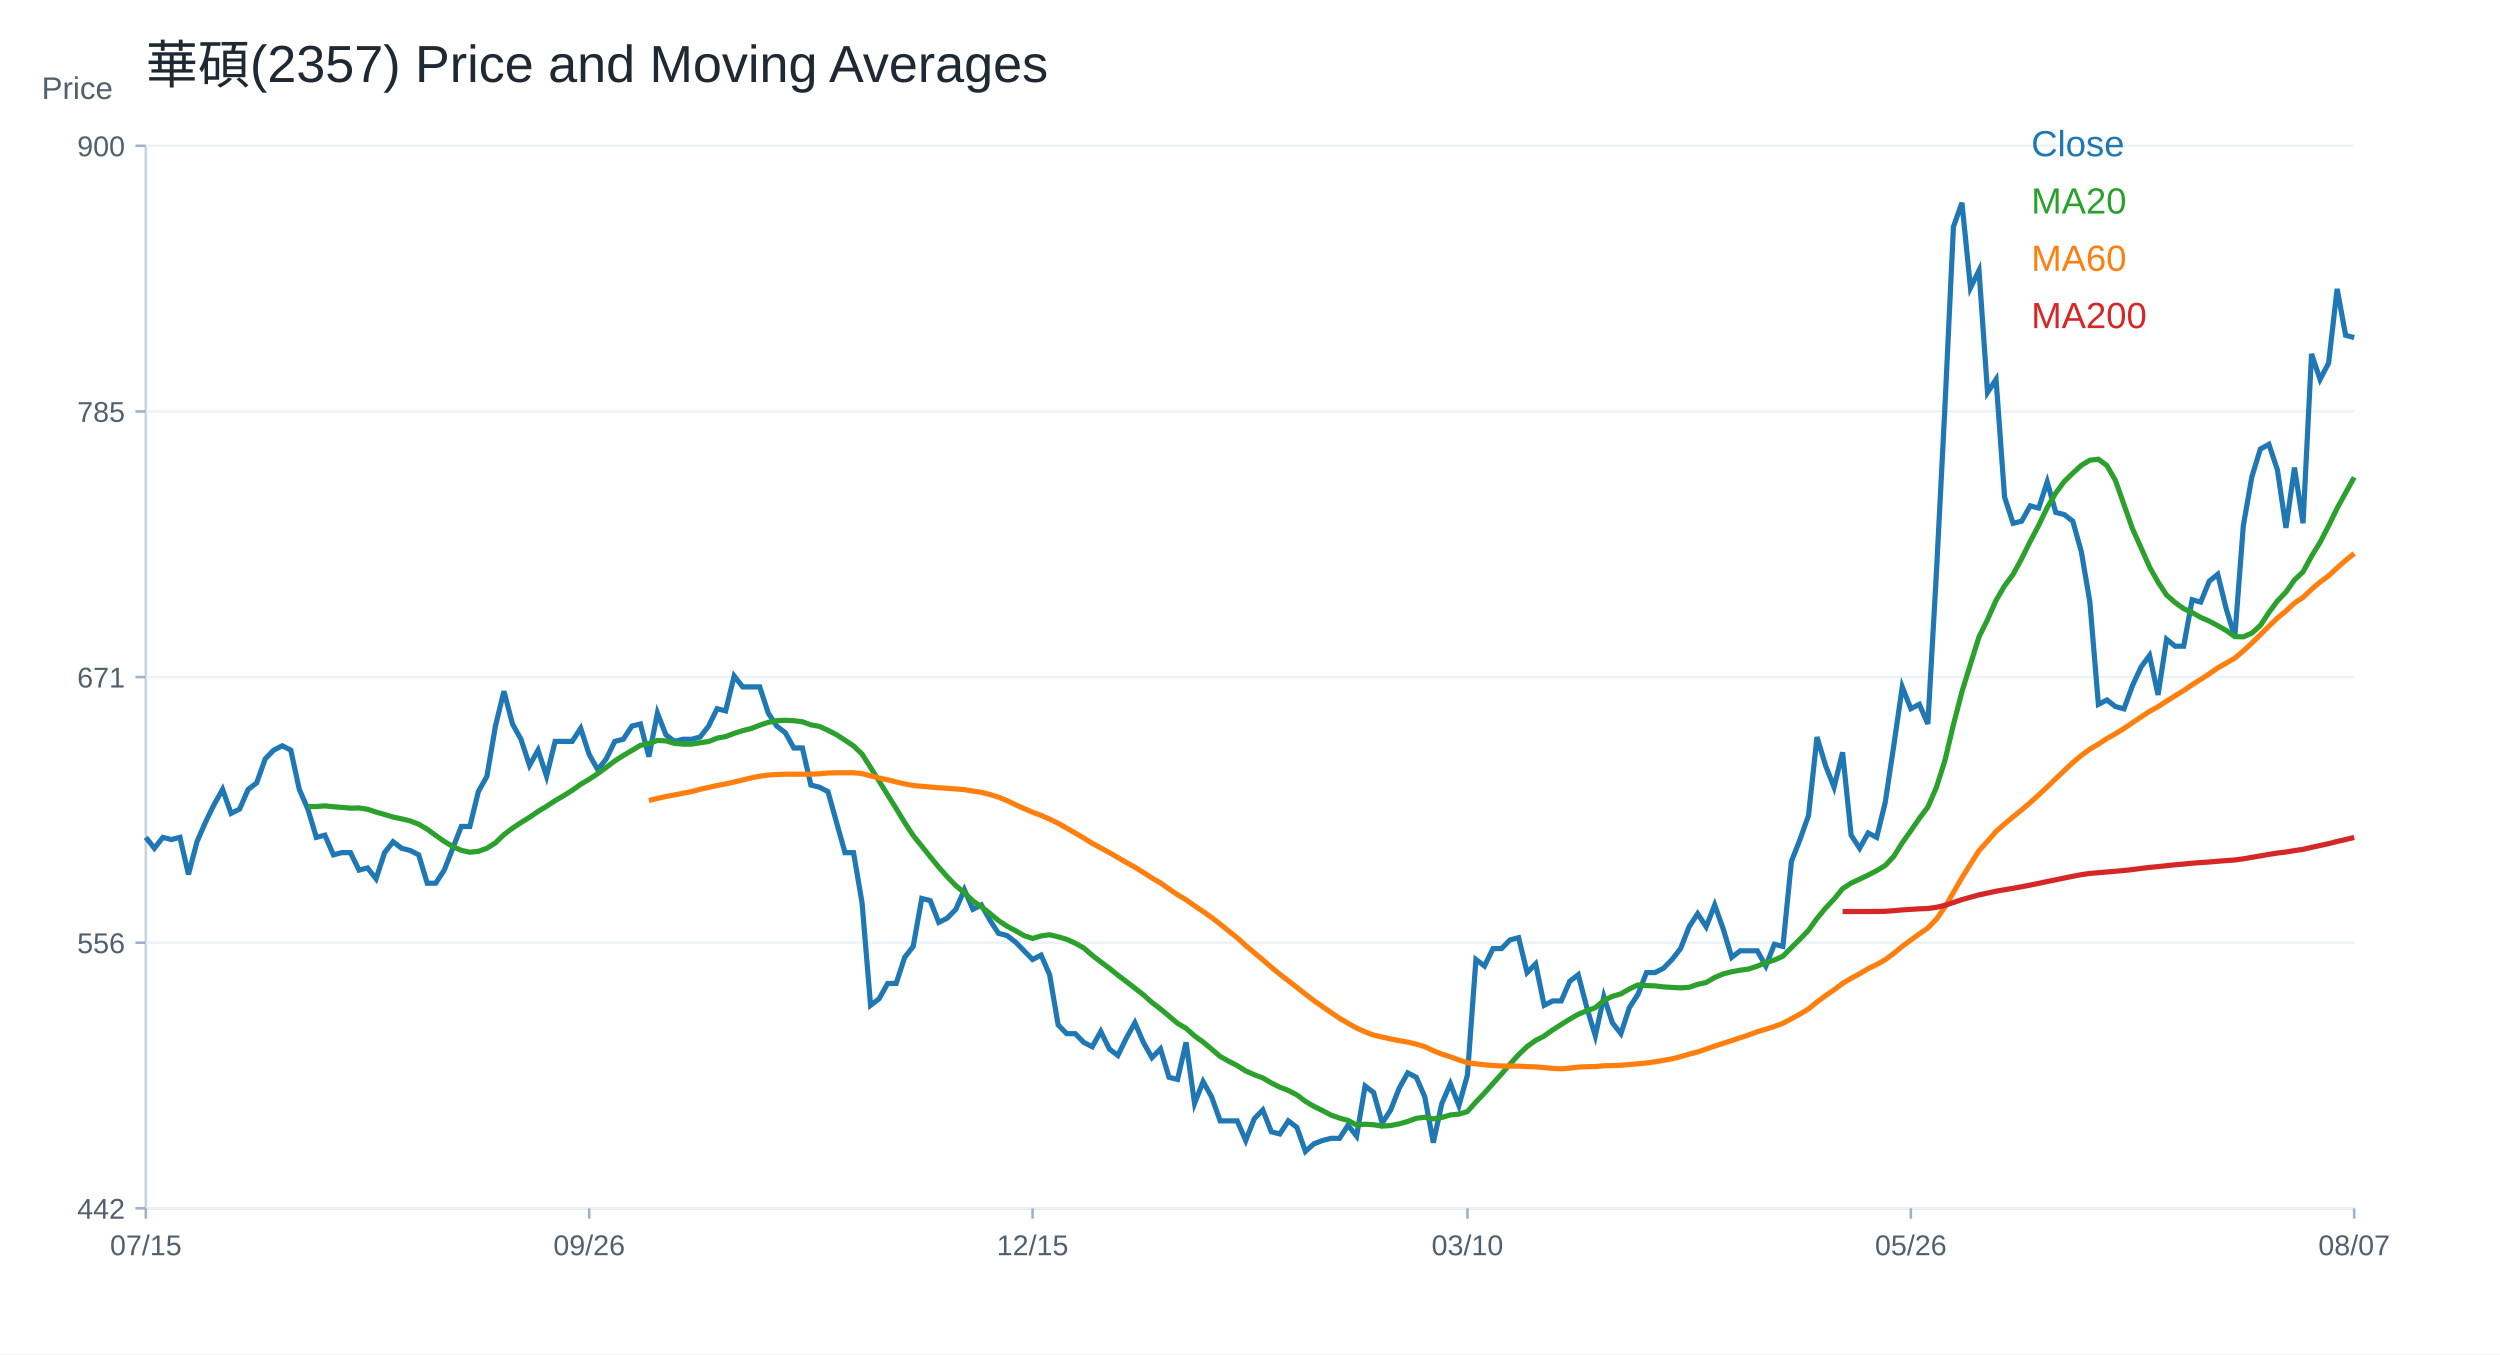
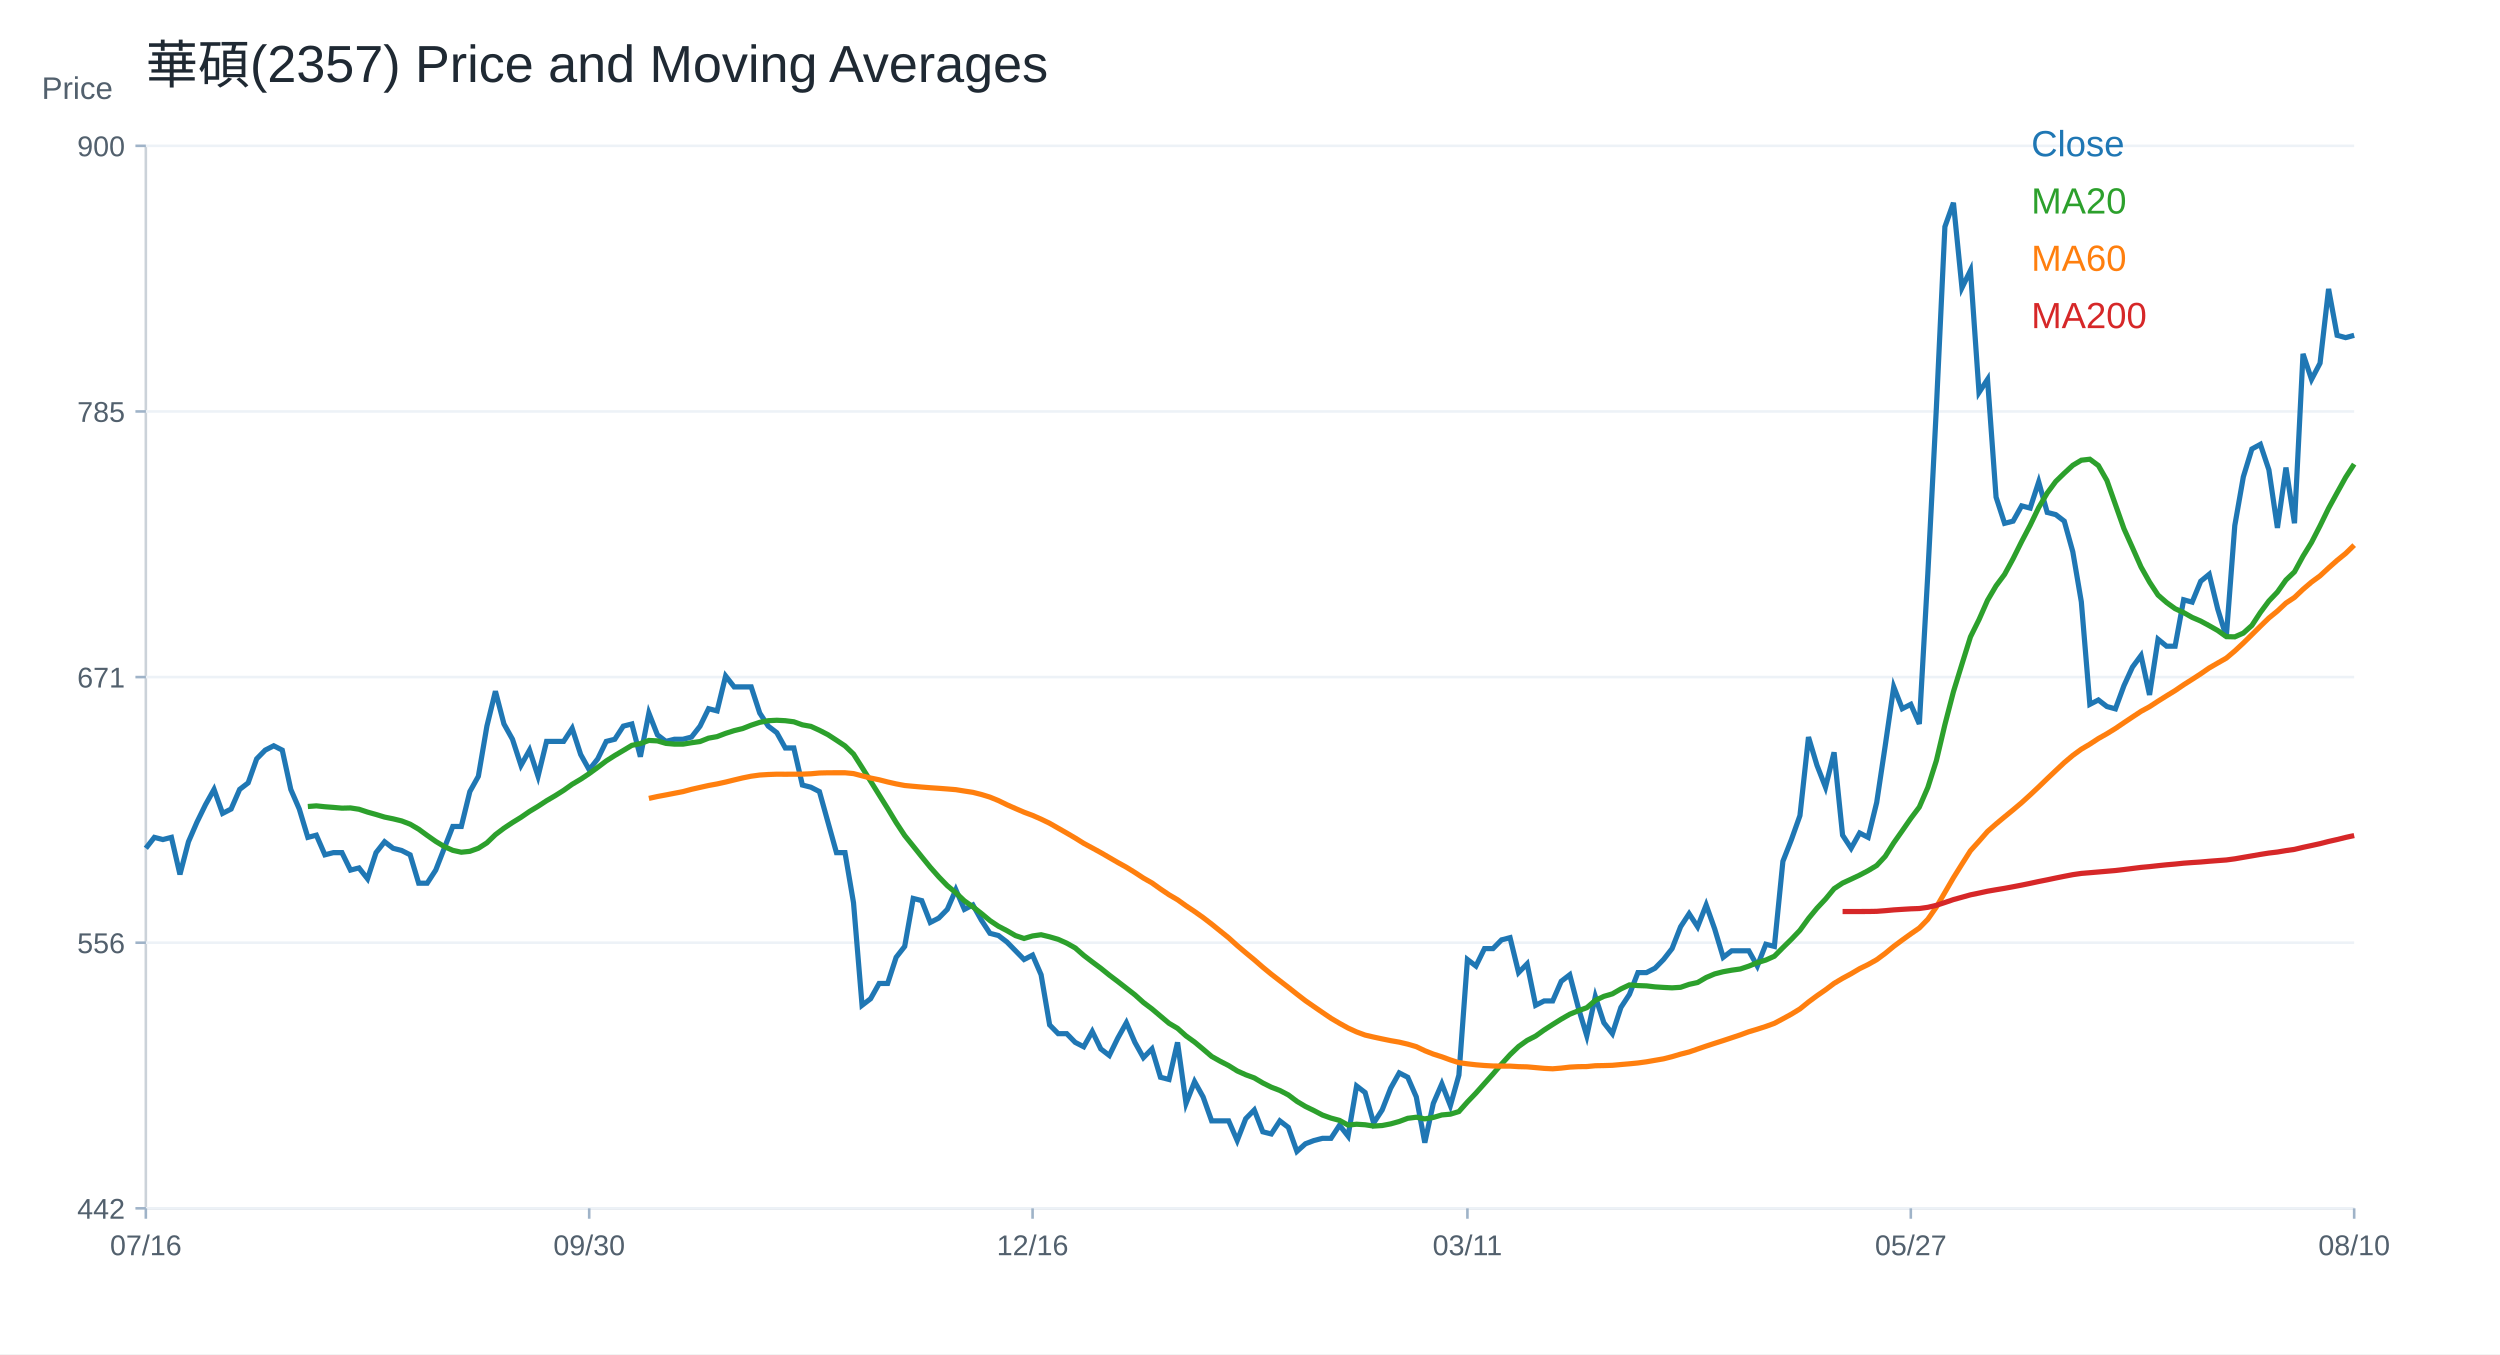
<svg xmlns="http://www.w3.org/2000/svg" width="960" height="520" viewBox="0 0 960 520">
  <rect width="100%" height="100%" fill="white" />
  <text x="56.00" y="32.00" font-size="20" font-family="Arial" fill="#1f2933" text-anchor="start">華碩(2357) Price and Moving Averages</text>
  <line x1="56" y1="464" x2="904" y2="464" stroke="#cbd2d9" />
  <line x1="56" y1="56" x2="56" y2="464" stroke="#cbd2d9" />
  <text x="16.00" y="38.00" font-size="12" font-family="Arial" fill="#52606d" text-anchor="start">Price</text>
  <line x1="56" y1="464.00" x2="904" y2="464.00" stroke="#edf2f7" />
  <line x1="52" y1="464.00" x2="56" y2="464.00" stroke="#9fb3c8" />
  <text x="48.00" y="468.00" font-size="11" font-family="Arial" fill="#52606d" text-anchor="end">442</text>
  <line x1="56" y1="362.00" x2="904" y2="362.00" stroke="#edf2f7" />
  <line x1="52" y1="362.00" x2="56" y2="362.00" stroke="#9fb3c8" />
  <text x="48.00" y="366.00" font-size="11" font-family="Arial" fill="#52606d" text-anchor="end">556</text>
  <line x1="56" y1="260.00" x2="904" y2="260.00" stroke="#edf2f7" />
  <line x1="52" y1="260.00" x2="56" y2="260.00" stroke="#9fb3c8" />
  <text x="48.00" y="264.00" font-size="11" font-family="Arial" fill="#52606d" text-anchor="end">671</text>
  <line x1="56" y1="158.00" x2="904" y2="158.00" stroke="#edf2f7" />
  <line x1="52" y1="158.00" x2="56" y2="158.00" stroke="#9fb3c8" />
  <text x="48.00" y="162.00" font-size="11" font-family="Arial" fill="#52606d" text-anchor="end">785</text>
  <line x1="56" y1="56.00" x2="904" y2="56.00" stroke="#edf2f7" />
  <line x1="52" y1="56.00" x2="56" y2="56.00" stroke="#9fb3c8" />
  <text x="48.00" y="60.00" font-size="11" font-family="Arial" fill="#52606d" text-anchor="end">900</text>
  <line x1="56.00" y1="464" x2="56.00" y2="468" stroke="#9fb3c8" />
-   <text x="56.00" y="482.00" font-size="11" font-family="Arial" fill="#52606d" text-anchor="middle">07/15</text>
+   <text x="56.00" y="482.00" font-size="11" font-family="Arial" fill="#52606d" text-anchor="middle">07/16</text>
  <line x1="226.25" y1="464" x2="226.25" y2="468" stroke="#9fb3c8" />
-   <text x="226.25" y="482.00" font-size="11" font-family="Arial" fill="#52606d" text-anchor="middle">09/26</text>
+   <text x="226.25" y="482.00" font-size="11" font-family="Arial" fill="#52606d" text-anchor="middle">09/30</text>
  <line x1="396.51" y1="464" x2="396.51" y2="468" stroke="#9fb3c8" />
-   <text x="396.51" y="482.00" font-size="11" font-family="Arial" fill="#52606d" text-anchor="middle">12/15</text>
+   <text x="396.51" y="482.00" font-size="11" font-family="Arial" fill="#52606d" text-anchor="middle">12/16</text>
  <line x1="563.49" y1="464" x2="563.49" y2="468" stroke="#9fb3c8" />
-   <text x="563.49" y="482.00" font-size="11" font-family="Arial" fill="#52606d" text-anchor="middle">03/10</text>
+   <text x="563.49" y="482.00" font-size="11" font-family="Arial" fill="#52606d" text-anchor="middle">03/11</text>
  <line x1="733.75" y1="464" x2="733.75" y2="468" stroke="#9fb3c8" />
-   <text x="733.75" y="482.00" font-size="11" font-family="Arial" fill="#52606d" text-anchor="middle">05/26</text>
+   <text x="733.75" y="482.00" font-size="11" font-family="Arial" fill="#52606d" text-anchor="middle">05/27</text>
  <line x1="904.00" y1="464" x2="904.00" y2="468" stroke="#9fb3c8" />
-   <text x="904.00" y="482.00" font-size="11" font-family="Arial" fill="#52606d" text-anchor="middle">08/07</text>
-   <polyline fill="none" stroke="#1f77b4" stroke-width="2" points="56.00,321.55 59.27,325.74 62.55,321.55 65.82,322.39 69.10,321.55 72.37,335.79 75.64,323.23 78.92,315.69 82.19,308.99 85.47,303.13 88.74,312.34 92.02,310.67 95.29,303.13 98.56,300.62 101.84,291.40 105.11,288.05 108.39,286.38 111.66,288.05 114.93,303.13 118.21,310.67 121.48,321.55 124.76,320.71 128.03,328.25 131.31,327.41 134.58,327.41 137.85,334.11 141.13,333.28 144.40,337.46 147.68,327.41 150.95,323.23 154.22,325.74 157.50,326.58 160.77,328.25 164.05,339.14 167.32,339.14 170.59,334.11 173.87,325.74 177.14,317.36 180.42,317.36 183.69,303.97 186.97,298.10 190.24,278.84 193.51,265.44 196.79,278.00 200.06,283.87 203.34,293.92 206.61,288.05 209.88,298.10 213.16,284.70 216.43,284.70 219.71,284.70 222.98,279.68 226.25,289.73 229.53,295.59 232.80,291.40 236.08,284.70 239.35,283.87 242.63,278.84 245.90,278.00 249.17,290.57 252.45,273.82 255.72,282.19 259.00,284.70 262.27,283.87 265.54,283.87 268.82,283.03 272.09,278.84 275.37,272.14 278.64,272.98 281.92,259.58 285.19,263.77 288.46,263.77 291.74,263.77 295.01,273.82 298.29,278.84 301.56,281.35 304.83,287.22 308.11,287.22 311.38,301.45 314.66,302.29 317.93,303.97 321.20,315.69 324.48,327.41 327.75,327.41 331.03,346.67 334.30,386.03 337.58,383.52 340.85,377.66 344.12,377.66 347.40,367.61 350.67,363.42 353.95,345.00 357.22,345.84 360.49,354.21 363.77,352.54 367.04,349.19 370.32,341.65 373.59,349.19 376.86,347.51 380.14,353.37 383.41,358.40 386.69,359.24 389.96,361.75 393.24,365.10 396.51,368.45 399.78,366.77 403.06,374.31 406.33,393.57 409.61,396.92 412.88,396.92 416.15,400.27 419.43,401.95 422.70,396.08 425.98,402.78 429.25,405.30 432.53,398.60 435.80,392.73 439.07,400.27 442.35,406.13 445.62,402.78 448.90,413.67 452.17,414.51 455.44,400.27 458.72,423.72 461.99,415.34 465.27,421.21 468.54,430.42 471.81,430.42 475.09,430.42 478.36,437.96 481.64,429.58 484.91,426.23 488.19,434.61 491.46,435.44 494.73,430.42 498.01,432.93 501.28,442.14 504.56,439.21 507.83,437.96 511.10,437.12 514.38,437.12 517.65,432.09 520.93,436.28 524.20,417.02 527.47,419.53 530.75,431.26 534.02,426.23 537.30,417.86 540.57,412.00 543.85,413.67 547.12,421.21 550.39,438.79 553.67,423.72 556.94,416.18 560.22,424.56 563.49,412.83 566.76,368.45 570.04,370.96 573.31,364.26 576.59,364.26 579.86,360.91 583.14,360.07 586.41,373.47 589.68,370.12 592.96,386.03 596.23,384.36 599.51,384.36 602.78,376.82 606.05,374.31 609.33,386.87 612.60,397.76 615.88,382.68 619.15,392.73 622.42,396.92 625.70,386.87 628.97,381.85 632.25,373.47 635.52,373.47 638.80,371.80 642.07,368.45 645.34,364.26 648.62,355.89 651.89,350.86 655.17,355.89 658.44,347.51 661.71,356.72 664.99,367.61 668.26,365.10 671.54,365.10 674.81,365.10 678.08,370.96 681.36,362.59 684.63,363.42 687.91,330.76 691.18,322.39 694.46,313.18 697.73,283.03 701.00,293.92 704.28,302.29 707.55,288.89 710.83,320.71 714.10,325.74 717.37,319.88 720.65,321.55 723.92,308.15 727.20,286.38 730.47,263.77 733.75,272.14 737.02,270.47 740.29,278.00 743.57,220.22 746.84,156.58 750.12,87.07 753.39,77.86 756.66,110.52 759.94,103.82 763.21,150.71 766.49,145.69 769.76,190.91 773.03,200.96 776.31,200.12 779.58,194.26 782.86,195.10 786.13,185.05 789.41,196.77 792.68,197.61 795.95,200.12 799.23,211.85 802.50,231.11 805.78,270.47 809.05,268.79 812.32,271.31 815.60,272.20 818.87,263.29 822.15,256.16 825.42,251.71 828.69,266.85 831.97,245.47 835.24,248.14 838.52,248.14 841.79,230.32 845.07,231.22 848.34,223.20 851.61,220.52 854.89,233.89 858.16,244.58 861.44,201.82 864.71,183.11 867.98,172.42 871.26,170.63 874.53,180.43 877.81,202.71 881.08,179.54 884.36,200.92 887.63,135.89 890.90,145.69 894.18,139.45 897.45,110.94 900.73,128.76 904.00,129.65" />
+   <text x="904.00" y="482.00" font-size="11" font-family="Arial" fill="#52606d" text-anchor="middle">08/10</text>
+   <polyline fill="none" stroke="#1f77b4" stroke-width="2" points="56.00,325.74 59.27,321.55 62.55,322.39 65.82,321.55 69.10,335.79 72.37,323.23 75.64,315.69 78.92,308.99 82.19,303.13 85.47,312.34 88.74,310.67 92.02,303.13 95.29,300.62 98.56,291.40 101.84,288.05 105.11,286.38 108.39,288.05 111.66,303.13 114.93,310.67 118.21,321.55 121.48,320.71 124.76,328.25 128.03,327.41 131.31,327.41 134.58,334.11 137.85,333.28 141.13,337.46 144.40,327.41 147.68,323.23 150.95,325.74 154.22,326.58 157.50,328.25 160.77,339.14 164.05,339.14 167.32,334.11 170.59,325.74 173.87,317.36 177.14,317.36 180.42,303.97 183.69,298.10 186.97,278.84 190.24,265.44 193.51,278.00 196.79,283.87 200.06,293.92 203.34,288.05 206.61,298.10 209.88,284.70 213.16,284.70 216.43,284.70 219.71,279.68 222.98,289.73 226.25,295.59 229.53,291.40 232.80,284.70 236.08,283.87 239.35,278.84 242.63,278.00 245.90,290.57 249.17,273.82 252.45,282.19 255.72,284.70 259.00,283.87 262.27,283.87 265.54,283.03 268.82,278.84 272.09,272.14 275.37,272.98 278.64,259.58 281.92,263.77 285.19,263.77 288.46,263.77 291.74,273.82 295.01,278.84 298.29,281.35 301.56,287.22 304.83,287.22 308.11,301.45 311.38,302.29 314.66,303.97 317.93,315.69 321.20,327.41 324.48,327.41 327.75,346.67 331.03,386.03 334.30,383.52 337.58,377.66 340.85,377.66 344.12,367.61 347.40,363.42 350.67,345.00 353.95,345.84 357.22,354.21 360.49,352.54 363.77,349.19 367.04,341.65 370.32,349.19 373.59,347.51 376.86,353.37 380.14,358.40 383.41,359.24 386.69,361.75 389.96,365.10 393.24,368.45 396.51,366.77 399.78,374.31 403.06,393.57 406.33,396.92 409.61,396.92 412.88,400.27 416.15,401.95 419.43,396.08 422.70,402.78 425.98,405.30 429.25,398.60 432.53,392.73 435.80,400.27 439.07,406.13 442.35,402.78 445.62,413.67 448.90,414.51 452.17,400.27 455.44,423.72 458.72,415.34 461.99,421.21 465.27,430.42 468.54,430.42 471.81,430.42 475.09,437.96 478.36,429.58 481.64,426.23 484.91,434.61 488.19,435.44 491.46,430.42 494.73,432.93 498.01,442.14 501.28,439.21 504.56,437.96 507.83,437.12 511.10,437.12 514.38,432.09 517.65,436.28 520.93,417.02 524.20,419.53 527.47,431.26 530.75,426.23 534.02,417.86 537.30,412.00 540.57,413.67 543.85,421.21 547.12,438.79 550.39,423.72 553.67,416.18 556.94,424.56 560.22,412.83 563.49,368.45 566.76,370.96 570.04,364.26 573.31,364.26 576.59,360.91 579.86,360.07 583.14,373.47 586.41,370.12 589.68,386.03 592.96,384.36 596.23,384.36 599.51,376.82 602.78,374.31 606.05,386.87 609.33,397.76 612.60,382.68 615.88,392.73 619.15,396.92 622.42,386.87 625.70,381.85 628.97,373.47 632.25,373.47 635.52,371.80 638.80,368.45 642.07,364.26 645.34,355.89 648.62,350.86 651.89,355.89 655.17,347.51 658.44,356.72 661.71,367.61 664.99,365.10 668.26,365.10 671.54,365.10 674.81,370.96 678.08,362.59 681.36,363.42 684.63,330.76 687.91,322.39 691.18,313.18 694.46,283.03 697.73,293.92 701.00,302.29 704.28,288.89 707.55,320.71 710.83,325.74 714.10,319.88 717.37,321.55 720.65,308.15 723.92,286.38 727.20,263.77 730.47,272.14 733.75,270.47 737.02,278.00 740.29,220.22 743.57,156.58 746.84,87.07 750.12,77.86 753.39,110.52 756.66,103.82 759.94,150.71 763.21,145.69 766.49,190.91 769.76,200.96 773.03,200.12 776.31,194.26 779.58,195.10 782.86,185.05 786.13,196.77 789.41,197.61 792.68,200.12 795.95,211.85 799.23,231.11 802.50,270.47 805.78,268.79 809.05,271.31 812.32,272.20 815.60,263.29 818.87,256.16 822.15,251.71 825.42,266.85 828.69,245.47 831.97,248.14 835.24,248.14 838.52,230.32 841.79,231.22 845.07,223.20 848.34,220.52 851.61,233.89 854.89,244.58 858.16,201.82 861.44,183.11 864.71,172.42 867.98,170.63 871.26,180.43 874.53,202.71 877.81,179.54 881.08,200.92 884.36,135.89 887.63,145.69 890.90,139.45 894.18,110.94 897.45,128.76 900.73,129.65 904.00,128.76" />
  <text x="780.00" y="60.00" font-size="14" font-family="Arial" fill="#1f77b4" text-anchor="start">Close</text>
-   <polyline fill="none" stroke="#2ca02c" stroke-width="2" points="118.21,309.70 121.48,309.70 124.76,309.45 128.03,309.79 131.31,310.04 134.58,310.33 137.85,310.25 141.13,310.75 144.40,311.84 147.68,312.76 150.95,313.76 154.22,314.43 157.50,315.23 160.77,316.49 164.05,318.41 167.32,320.80 170.59,323.10 173.87,325.07 177.14,326.53 180.42,327.25 183.69,326.91 186.97,325.74 190.24,323.65 193.51,320.50 196.79,318.03 200.06,315.86 203.34,313.85 206.61,311.59 209.88,309.62 213.16,307.48 216.43,305.56 219.71,303.50 222.98,301.16 226.25,299.23 229.53,297.06 232.80,294.67 236.08,292.20 239.35,290.11 242.63,288.18 245.90,286.21 249.17,285.54 252.45,284.33 255.72,284.50 259.00,285.46 262.27,285.75 265.54,285.75 268.82,285.21 272.09,284.75 275.37,283.45 278.64,282.86 281.92,281.61 285.19,280.56 288.46,279.76 291.74,278.47 295.01,277.38 298.29,276.75 301.56,276.58 304.83,276.75 308.11,277.17 311.38,278.34 314.66,278.93 317.93,280.43 321.20,282.11 324.48,284.24 327.75,286.42 331.03,289.56 334.30,294.71 337.58,299.95 340.85,305.22 344.12,310.46 347.40,315.86 350.67,320.84 353.95,324.90 357.22,329.00 360.49,333.02 363.77,336.71 367.04,340.10 370.32,342.82 373.59,345.92 376.86,348.22 380.14,350.78 383.41,353.50 386.69,355.68 389.96,357.39 393.24,359.28 396.51,360.37 399.78,359.40 403.06,358.94 406.33,359.74 409.61,360.70 412.88,362.17 416.15,364.01 419.43,366.86 422.70,369.37 425.98,371.80 429.25,374.44 432.53,376.91 435.80,379.46 439.07,382.01 442.35,384.95 445.62,387.42 448.90,390.18 452.17,392.94 455.44,394.87 458.72,397.80 461.99,400.15 465.27,402.87 468.54,405.67 471.81,407.51 475.09,409.19 478.36,411.24 481.64,412.71 484.91,413.92 488.19,415.85 491.46,417.48 494.73,418.74 498.01,420.45 501.28,422.92 504.56,424.87 507.83,426.46 511.10,428.18 514.38,429.35 517.65,430.23 520.93,432.03 524.20,431.70 527.47,431.91 530.75,432.41 534.02,432.20 537.30,431.57 540.57,430.65 543.85,429.43 547.12,429.02 550.39,429.64 553.67,429.10 556.94,428.14 560.22,427.84 563.49,426.84 566.76,423.15 570.04,419.74 573.31,416.06 576.59,412.41 579.86,408.60 583.14,405.00 586.41,401.86 589.68,399.52 592.96,397.84 596.23,395.50 599.51,393.40 602.78,391.35 606.05,389.47 609.33,388.13 612.60,386.96 615.88,384.15 619.15,382.60 622.42,381.64 625.70,379.75 628.97,378.20 632.25,378.46 635.52,378.58 638.80,378.96 642.07,379.17 645.34,379.33 648.62,379.13 651.89,378.00 655.17,377.28 658.44,375.36 661.71,373.98 664.99,373.14 668.26,372.55 671.54,372.09 674.81,371.00 678.08,369.66 681.36,368.66 684.63,367.19 687.91,363.88 691.18,360.66 694.46,357.23 697.73,352.70 701.00,348.73 704.28,345.25 707.55,341.27 710.83,339.10 714.10,337.59 717.37,336.04 720.65,334.32 723.92,332.35 727.20,328.84 730.47,323.65 733.75,319.00 737.02,314.27 740.29,309.91 743.57,302.37 746.84,292.07 750.12,278.26 753.39,265.61 756.66,255.02 759.94,244.55 763.21,237.93 766.49,230.52 769.76,224.95 773.03,220.56 776.31,214.53 779.58,207.95 782.86,201.71 786.13,194.89 789.41,189.32 792.68,184.88 795.95,181.70 799.23,178.68 802.50,176.72 805.78,176.34 809.05,178.77 812.32,184.50 815.60,193.76 818.87,203.03 822.15,210.31 825.42,217.71 828.69,223.52 831.97,228.51 835.24,231.37 838.52,233.73 841.79,235.24 845.07,237.08 848.34,238.49 851.61,240.26 854.89,242.12 858.16,244.47 861.44,244.55 864.71,243.11 867.98,240.18 871.26,235.19 874.53,230.77 877.81,227.34 881.08,222.71 884.36,219.59 887.63,213.58 890.90,208.27 894.18,201.90 897.45,195.18 900.73,189.21 904.00,183.29" />
+   <polyline fill="none" stroke="#2ca02c" stroke-width="2" points="118.21,309.70 121.48,309.45 124.76,309.79 128.03,310.04 131.31,310.33 134.58,310.25 137.85,310.75 141.13,311.84 144.40,312.76 147.68,313.76 150.95,314.43 154.22,315.23 157.50,316.49 160.77,318.41 164.05,320.80 167.32,323.10 170.59,325.07 173.87,326.53 177.14,327.25 180.42,326.91 183.69,325.74 186.97,323.65 190.24,320.50 193.51,318.03 196.79,315.86 200.06,313.85 203.34,311.59 206.61,309.62 209.88,307.48 213.16,305.56 216.43,303.50 219.71,301.16 222.98,299.23 226.25,297.06 229.53,294.67 232.80,292.20 236.08,290.11 239.35,288.18 242.63,286.21 245.90,285.54 249.17,284.33 252.45,284.50 255.72,285.46 259.00,285.75 262.27,285.75 265.54,285.21 268.82,284.75 272.09,283.45 275.37,282.86 278.64,281.61 281.92,280.56 285.19,279.76 288.46,278.47 291.74,277.38 295.01,276.75 298.29,276.58 301.56,276.75 304.83,277.17 308.11,278.34 311.38,278.93 314.66,280.43 317.93,282.11 321.20,284.24 324.48,286.42 327.75,289.56 331.03,294.71 334.30,299.95 337.58,305.22 340.85,310.46 344.12,315.86 347.40,320.84 350.67,324.90 353.95,329.00 357.22,333.02 360.49,336.71 363.77,340.10 367.04,342.82 370.32,345.92 373.59,348.22 376.86,350.78 380.14,353.50 383.41,355.68 386.69,357.39 389.96,359.28 393.24,360.37 396.51,359.40 399.78,358.94 403.06,359.74 406.33,360.70 409.61,362.17 412.88,364.01 416.15,366.86 419.43,369.37 422.70,371.80 425.98,374.44 429.25,376.91 432.53,379.46 435.80,382.01 439.07,384.95 442.35,387.42 445.62,390.18 448.90,392.94 452.17,394.87 455.44,397.80 458.72,400.15 461.99,402.87 465.27,405.67 468.54,407.51 471.81,409.19 475.09,411.24 478.36,412.71 481.64,413.92 484.91,415.85 488.19,417.48 491.46,418.74 494.73,420.45 498.01,422.92 501.28,424.87 504.56,426.46 507.83,428.18 511.10,429.35 514.38,430.23 517.65,432.03 520.93,431.70 524.20,431.91 527.47,432.41 530.75,432.20 534.02,431.57 537.30,430.65 540.57,429.43 543.85,429.02 547.12,429.64 550.39,429.10 553.67,428.14 556.94,427.84 560.22,426.84 563.49,423.15 566.76,419.74 570.04,416.06 573.31,412.41 576.59,408.60 579.86,405.00 583.14,401.86 586.41,399.52 589.68,397.84 592.96,395.50 596.23,393.40 599.51,391.35 602.78,389.47 606.05,388.13 609.33,386.96 612.60,384.15 615.88,382.60 619.15,381.64 622.42,379.75 625.70,378.20 628.97,378.46 632.25,378.58 635.52,378.96 638.80,379.17 642.07,379.33 645.34,379.13 648.62,378.00 651.89,377.28 655.17,375.36 658.44,373.98 661.71,373.14 664.99,372.55 668.26,372.09 671.54,371.00 674.81,369.66 678.08,368.66 681.36,367.19 684.63,363.88 687.91,360.66 691.18,357.23 694.46,352.70 697.73,348.73 701.00,345.25 704.28,341.27 707.55,339.10 710.83,337.59 714.10,336.04 717.37,334.32 720.65,332.35 723.92,328.84 727.20,323.65 730.47,319.00 733.75,314.27 737.02,309.91 740.29,302.37 743.57,292.07 746.84,278.26 750.12,265.61 753.39,255.02 756.66,244.55 759.94,237.93 763.21,230.52 766.49,224.95 769.76,220.56 773.03,214.53 776.31,207.95 779.58,201.71 782.86,194.89 786.13,189.32 789.41,184.88 792.68,181.70 795.95,178.68 799.23,176.72 802.50,176.34 805.78,178.77 809.05,184.50 812.32,193.76 815.60,203.03 818.87,210.31 822.15,217.71 825.42,223.52 828.69,228.51 831.97,231.37 835.24,233.73 838.52,235.24 841.79,237.08 845.07,238.49 848.34,240.26 851.61,242.12 854.89,244.47 858.16,244.55 861.44,243.11 864.71,240.18 867.98,235.19 871.26,230.77 874.53,227.34 877.81,222.71 881.08,219.59 884.36,213.58 887.63,208.27 890.90,201.90 894.18,195.18 897.45,189.21 900.73,183.29 904.00,178.21" />
  <text x="780.00" y="82.00" font-size="14" font-family="Arial" fill="#2ca02c" text-anchor="start">MA20</text>
-   <polyline fill="none" stroke="#ff7f0e" stroke-width="2" points="249.17,307.39 252.45,306.59 255.72,305.86 259.00,305.25 262.27,304.61 265.54,303.98 268.82,303.10 272.09,302.36 275.37,301.63 278.64,301.03 281.92,300.31 285.19,299.50 288.46,298.72 291.74,298.06 295.01,297.61 298.29,297.41 301.56,297.29 304.83,297.31 308.11,297.29 311.38,297.27 314.66,297.13 317.93,296.83 321.20,296.75 324.48,296.74 327.75,296.74 331.03,297.06 334.30,297.92 337.58,298.76 340.85,299.43 344.12,300.27 347.40,301.01 350.67,301.63 353.95,301.94 357.22,302.23 360.49,302.49 363.77,302.71 367.04,302.96 370.32,303.23 373.59,303.76 376.86,304.26 380.14,305.08 383.41,306.09 386.69,307.43 389.96,309.03 393.24,310.48 396.51,311.89 399.78,313.11 403.06,314.55 406.33,316.14 409.61,318.01 412.88,319.88 416.15,321.80 419.43,323.84 422.70,325.61 425.98,327.40 429.25,329.30 432.53,331.20 435.80,333.01 439.07,335.03 442.35,337.17 445.62,339.04 448.90,341.37 452.17,343.58 455.44,345.50 458.72,347.83 461.99,350.02 465.27,352.33 468.54,354.85 471.81,357.49 475.09,360.12 478.36,363.09 481.64,365.85 484.91,368.56 488.19,371.41 491.46,374.10 494.73,376.63 498.01,379.15 501.28,381.74 504.56,384.27 507.83,386.54 511.10,388.79 514.38,391.01 517.65,392.95 520.93,394.76 524.20,396.26 527.47,397.47 530.75,398.23 534.02,398.94 537.30,399.61 540.57,400.18 543.85,400.95 547.12,401.91 550.39,403.47 553.67,404.77 556.94,405.81 560.22,407.01 563.49,408.07 566.76,408.51 570.04,408.88 573.31,409.15 576.59,409.34 579.86,409.38 583.14,409.39 586.41,409.59 589.68,409.67 592.96,409.96 596.23,410.26 599.51,410.42 602.78,410.15 606.05,409.77 609.33,409.60 612.60,409.56 615.88,409.24 619.15,409.18 622.42,409.08 625.70,408.78 628.97,408.50 632.25,408.18 635.52,407.73 638.80,407.16 642.07,406.59 645.34,405.76 648.62,404.79 651.89,403.96 655.17,402.83 658.44,401.70 661.71,400.63 664.99,399.58 668.26,398.49 671.54,397.40 674.81,396.19 678.08,395.21 681.36,394.15 684.63,392.96 687.91,391.22 691.18,389.42 694.46,387.42 697.73,384.77 701.00,382.35 704.28,380.09 707.55,377.62 710.83,375.68 714.10,373.91 717.37,371.97 720.65,370.37 723.92,368.52 727.20,366.10 730.47,363.40 733.75,360.97 737.02,358.61 740.29,356.35 743.57,353.00 746.84,348.29 750.12,342.68 753.39,337.04 756.66,331.81 759.94,326.66 763.21,323.03 766.49,319.28 769.76,316.39 773.03,313.67 776.31,310.99 779.58,308.22 782.86,305.25 786.13,302.17 789.41,299.01 792.68,295.90 795.95,292.83 799.23,290.08 802.50,287.69 805.78,285.75 809.05,283.60 812.32,281.75 815.60,279.74 818.87,277.51 822.15,275.33 825.42,273.16 828.69,271.38 831.97,269.25 835.24,267.19 838.52,265.19 841.79,262.95 845.07,260.88 848.34,258.75 851.61,256.49 854.89,254.60 858.16,252.73 861.44,249.97 864.71,246.93 867.98,243.72 871.26,240.48 874.53,237.30 877.81,234.64 881.08,231.57 884.36,229.41 887.63,226.30 890.90,223.51 894.18,221.12 897.45,218.07 900.73,215.18 904.00,212.52" />
+   <polyline fill="none" stroke="#ff7f0e" stroke-width="2" points="249.17,306.59 252.45,305.86 255.72,305.25 259.00,304.61 262.27,303.98 265.54,303.10 268.82,302.36 272.09,301.63 275.37,301.03 278.64,300.31 281.92,299.50 285.19,298.72 288.46,298.06 291.74,297.61 295.01,297.41 298.29,297.29 301.56,297.31 304.83,297.29 308.11,297.27 311.38,297.13 314.66,296.83 317.93,296.75 321.20,296.74 324.48,296.74 327.75,297.06 331.03,297.92 334.30,298.76 337.58,299.43 340.85,300.27 344.12,301.01 347.40,301.63 350.67,301.94 353.95,302.23 357.22,302.49 360.49,302.71 363.77,302.96 367.04,303.23 370.32,303.76 373.59,304.26 376.86,305.08 380.14,306.09 383.41,307.43 386.69,309.03 389.96,310.48 393.24,311.89 396.51,313.11 399.78,314.55 403.06,316.14 406.33,318.01 409.61,319.88 412.88,321.80 416.15,323.84 419.43,325.61 422.70,327.40 425.98,329.30 429.25,331.20 432.53,333.01 435.80,335.03 439.07,337.17 442.35,339.04 445.62,341.37 448.90,343.58 452.17,345.50 455.44,347.83 458.72,350.02 461.99,352.33 465.27,354.85 468.54,357.49 471.81,360.12 475.09,363.09 478.36,365.85 481.64,368.56 484.91,371.41 488.19,374.10 491.46,376.63 494.73,379.15 498.01,381.74 501.28,384.27 504.56,386.54 507.83,388.79 511.10,391.01 514.38,392.95 517.65,394.76 520.93,396.26 524.20,397.47 527.47,398.23 530.75,398.94 534.02,399.61 537.30,400.18 540.57,400.95 543.85,401.91 547.12,403.47 550.39,404.77 553.67,405.81 556.94,407.01 560.22,408.07 563.49,408.51 566.76,408.88 570.04,409.15 573.31,409.34 576.59,409.38 579.86,409.39 583.14,409.59 586.41,409.67 589.68,409.96 592.96,410.26 596.23,410.42 599.51,410.15 602.78,409.77 606.05,409.60 609.33,409.56 612.60,409.24 615.88,409.18 619.15,409.08 622.42,408.78 625.70,408.50 628.97,408.18 632.25,407.73 635.52,407.16 638.80,406.59 642.07,405.76 645.34,404.79 648.62,403.96 651.89,402.83 655.17,401.70 658.44,400.63 661.71,399.58 664.99,398.49 668.26,397.40 671.54,396.19 674.81,395.21 678.08,394.15 681.36,392.96 684.63,391.22 687.91,389.42 691.18,387.42 694.46,384.77 697.73,382.35 701.00,380.09 704.28,377.62 707.55,375.68 710.83,373.91 714.10,371.97 717.37,370.37 720.65,368.52 723.92,366.10 727.20,363.40 730.47,360.97 733.75,358.61 737.02,356.35 740.29,353.00 743.57,348.29 746.84,342.68 750.12,337.04 753.39,331.81 756.66,326.66 759.94,323.03 763.21,319.28 766.49,316.39 769.76,313.67 773.03,310.99 776.31,308.22 779.58,305.25 782.86,302.17 786.13,299.01 789.41,295.90 792.68,292.83 795.95,290.08 799.23,287.69 802.50,285.75 805.78,283.60 809.05,281.75 812.32,279.74 815.60,277.51 818.87,275.33 822.15,273.16 825.42,271.38 828.69,269.25 831.97,267.19 835.24,265.19 838.52,262.95 841.79,260.88 845.07,258.75 848.34,256.49 851.61,254.60 854.89,252.73 858.16,249.97 861.44,246.93 864.71,243.72 867.98,240.48 871.26,237.30 874.53,234.64 877.81,231.57 881.08,229.41 884.36,226.30 887.63,223.51 890.90,221.12 894.18,218.07 897.45,215.18 900.73,212.52 904.00,209.32" />
  <text x="780.00" y="104.00" font-size="14" font-family="Arial" fill="#ff7f0e" text-anchor="start">MA60</text>
-   <polyline fill="none" stroke="#d62728" stroke-width="2" points="707.55,350.03 710.83,350.03 714.10,350.03 717.37,350.02 720.65,350.01 723.92,349.95 727.20,349.70 730.47,349.40 733.75,349.19 737.02,348.99 740.29,348.87 743.57,348.41 746.84,347.64 750.12,346.56 753.39,345.44 756.66,344.54 759.94,343.62 763.21,342.94 766.49,342.23 769.76,341.66 773.03,341.12 776.31,340.51 779.58,339.88 782.86,339.21 786.13,338.50 789.41,337.85 792.68,337.16 795.95,336.50 799.23,335.87 802.50,335.39 805.78,335.12 809.05,334.84 812.32,334.56 815.60,334.28 818.87,333.90 822.15,333.49 825.42,333.08 828.69,332.78 831.97,332.42 835.24,332.08 838.52,331.80 841.79,331.46 845.07,331.22 848.34,331.01 851.61,330.72 854.89,330.47 858.16,330.23 861.44,329.79 864.71,329.22 867.98,328.66 871.26,328.09 874.53,327.57 877.81,327.18 881.08,326.63 884.36,326.16 887.63,325.38 890.90,324.68 894.18,323.96 897.45,323.12 900.73,322.38 904.00,321.57" />
+   <polyline fill="none" stroke="#d62728" stroke-width="2" points="707.55,350.03 710.83,350.03 714.10,350.02 717.37,350.01 720.65,349.95 723.92,349.70 727.20,349.40 730.47,349.19 733.75,348.99 737.02,348.87 740.29,348.41 743.57,347.64 746.84,346.56 750.12,345.44 753.39,344.54 756.66,343.62 759.94,342.94 763.21,342.23 766.49,341.66 769.76,341.12 773.03,340.51 776.31,339.88 779.58,339.21 782.86,338.50 786.13,337.85 789.41,337.16 792.68,336.50 795.95,335.87 799.23,335.39 802.50,335.12 805.78,334.84 809.05,334.56 812.32,334.28 815.60,333.90 818.87,333.49 822.15,333.08 825.42,332.78 828.69,332.42 831.97,332.08 835.24,331.80 838.52,331.46 841.79,331.22 845.07,331.01 848.34,330.72 851.61,330.47 854.89,330.23 858.16,329.79 861.44,329.22 864.71,328.66 867.98,328.09 871.26,327.57 874.53,327.18 877.81,326.63 881.08,326.16 884.36,325.38 887.63,324.68 890.90,323.96 894.18,323.12 897.45,322.38 900.73,321.57 904.00,320.85" />
  <text x="780.00" y="126.00" font-size="14" font-family="Arial" fill="#d62728" text-anchor="start">MA200</text>
</svg>
